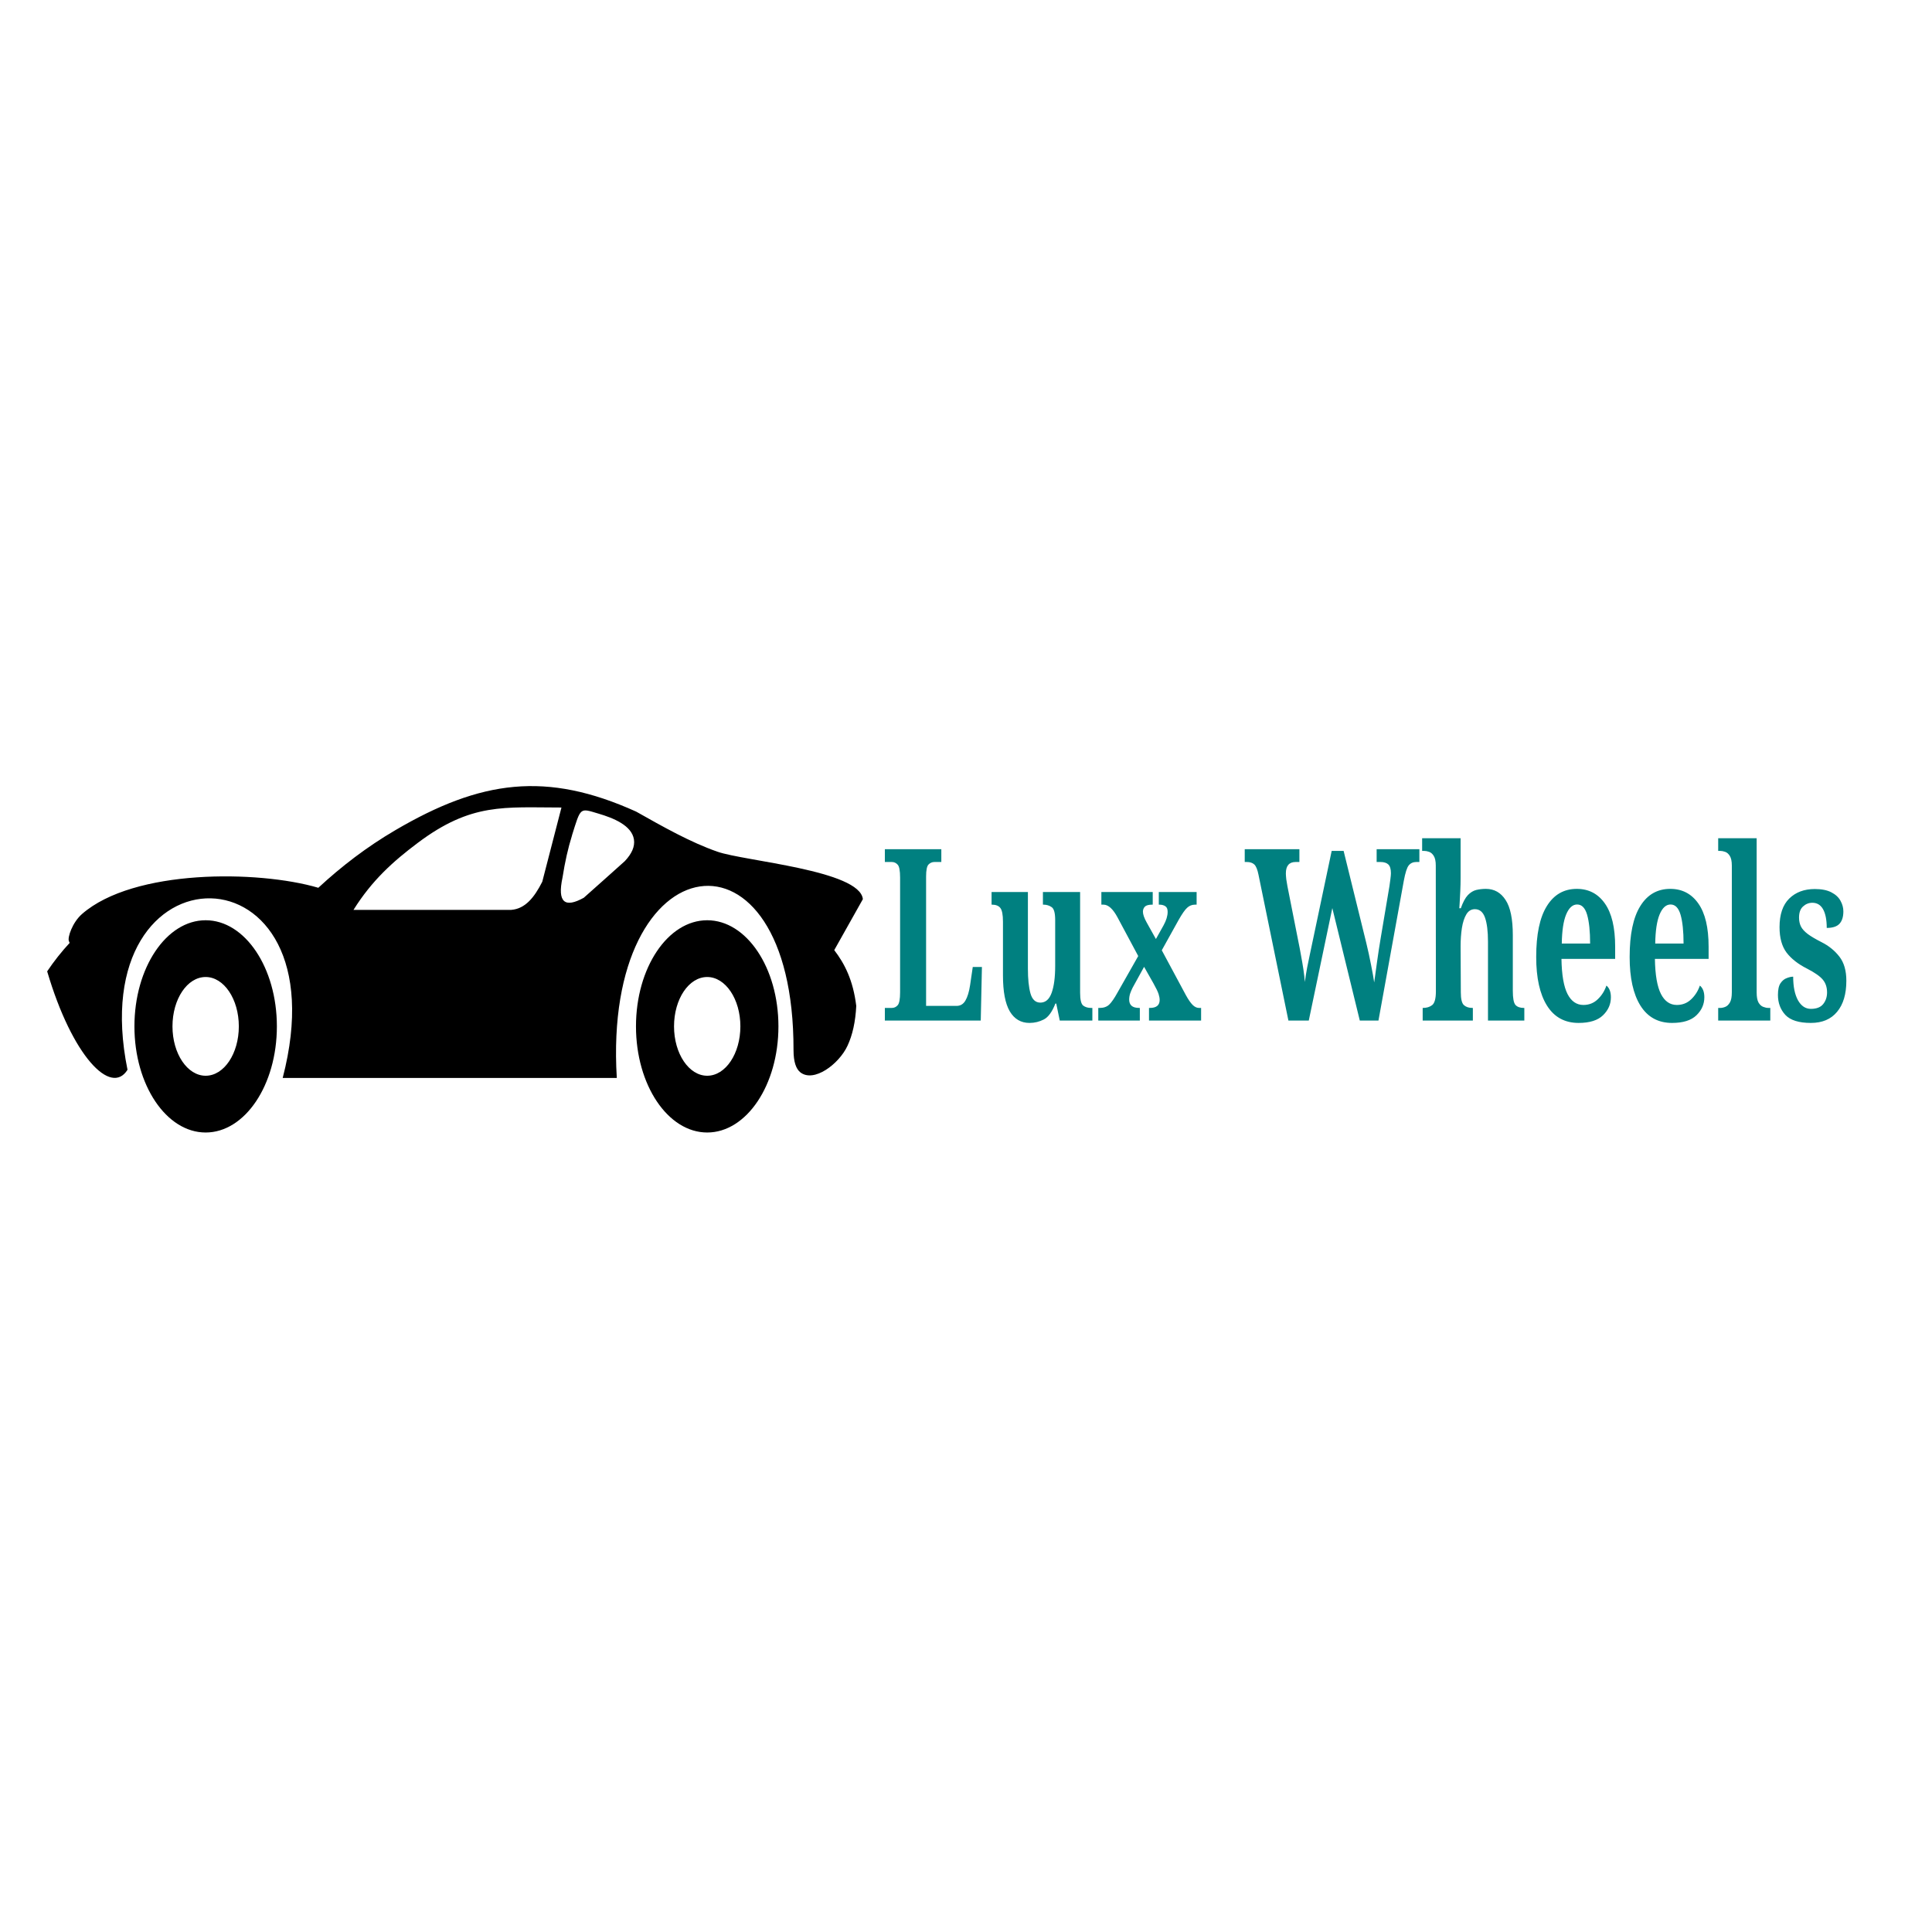
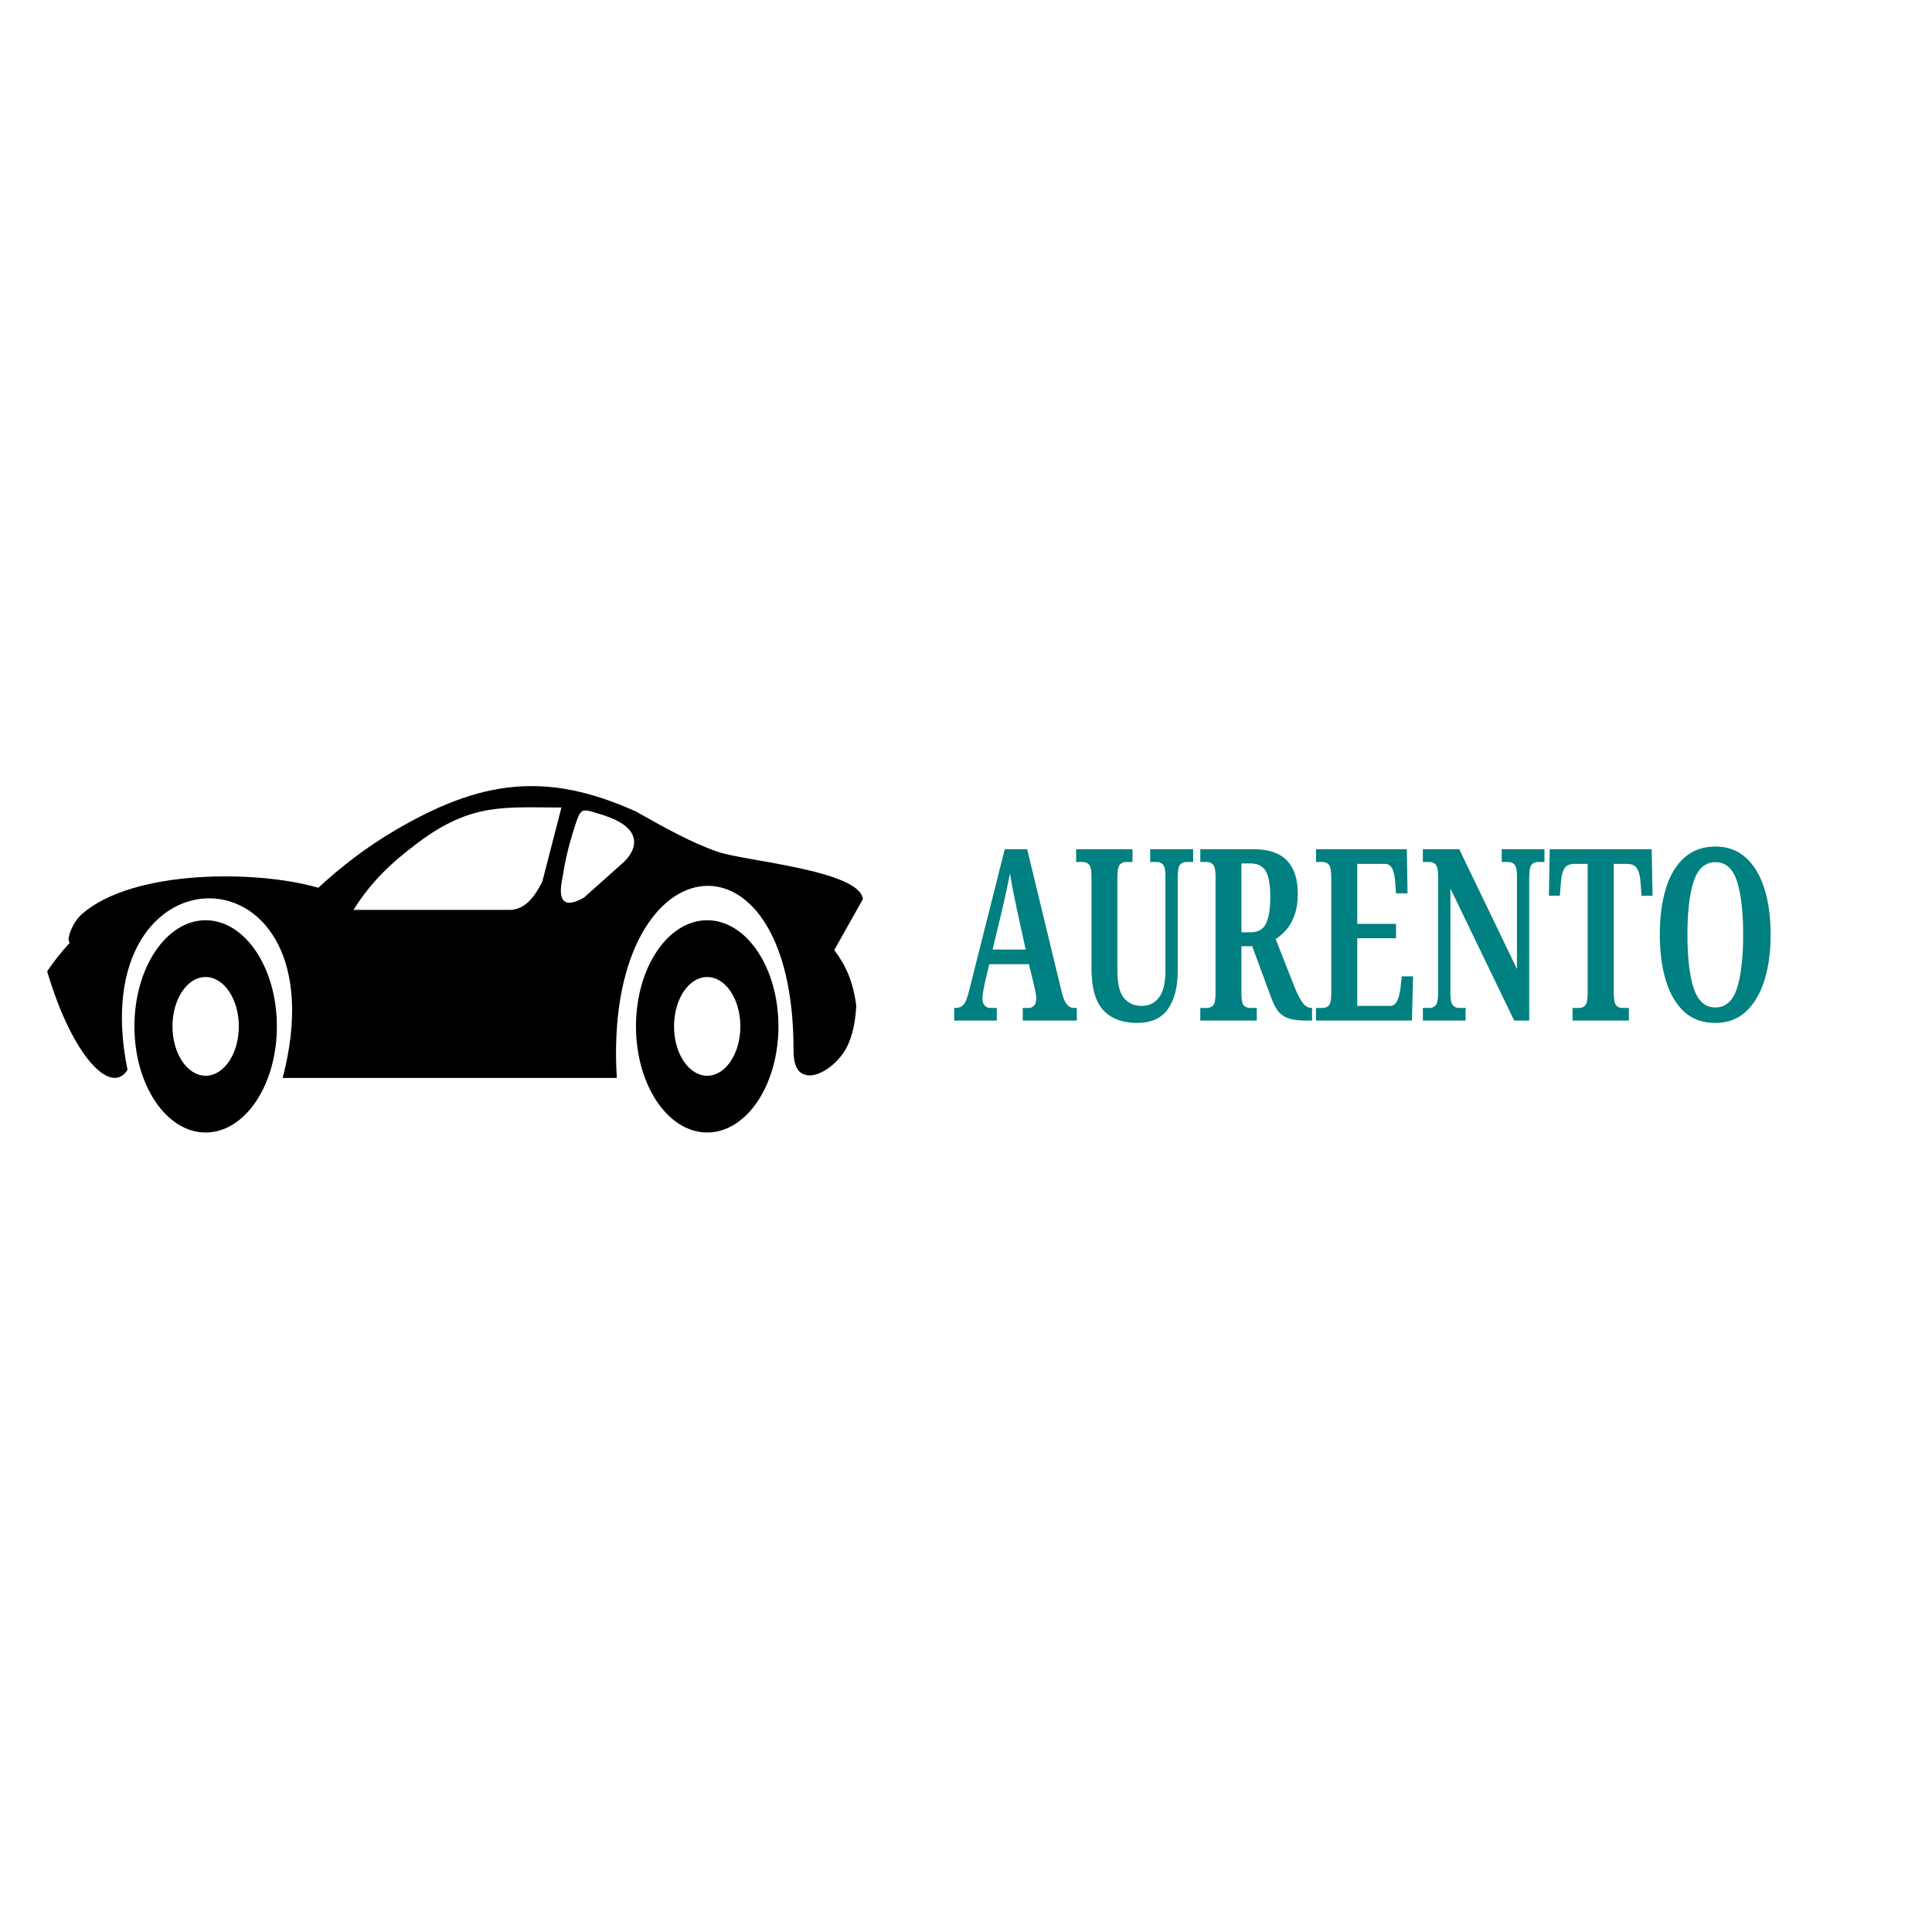
<svg xmlns="http://www.w3.org/2000/svg" width="122.88" height="122.88" enable-background="new 0 0 122.88 35.03" version="1.1" xml:space="preserve">
  <style type="text/css">.st0{fill-rule:evenodd;clip-rule:evenodd;}</style>
  <g class="layer">
    <g id="svg_1">
      <path class="st0" id="svg_2" d="m44.98,58.53c2.5,0 4.53,3.02 4.53,6.75c0,3.73 -2.03,6.75 -4.53,6.75s-4.53,-3.02 -4.53,-6.75c0,-3.73 2.03,-6.75 4.53,-6.75l0,0zm-8.6,-5.39c-0.25,0.8 -0.45,1.69 -0.6,2.66c-0.35,1.62 0.16,1.96 1.35,1.3c0.87,-0.77 1.74,-1.55 2.61,-2.33c0.44,-0.47 0.65,-0.92 0.58,-1.38c-0.14,-0.89 -1.3,-1.36 -2.25,-1.64c-1.21,-0.36 -1.12,-0.43 -1.69,1.38l0,0zm-23.3,9c1.16,0 2.11,1.4 2.11,3.14c0,1.73 -0.94,3.14 -2.11,3.14c-1.16,0 -2.11,-1.4 -2.11,-3.14c0,-1.74 0.94,-3.14 2.11,-3.14l0,0zm31.9,0c1.16,0 2.11,1.4 2.11,3.14c0,1.73 -0.94,3.14 -2.11,3.14c-1.16,0 -2.11,-1.4 -2.11,-3.14c0,-1.74 0.94,-3.14 2.11,-3.14l0,0zm-22.49,-4.28c1.17,-1.87 2.52,-3.08 4.08,-4.25c3.42,-2.57 5.51,-2.25 9.14,-2.25l-1.22,4.72c-0.51,1.01 -1.09,1.72 -1.97,1.79l-10.04,0l0,0zm-9.41,0.67c2.5,0 4.53,3.02 4.53,6.75c0,3.73 -2.03,6.75 -4.53,6.75s-4.53,-3.02 -4.53,-6.75c0,-3.73 2.03,-6.75 4.53,-6.75l0,0zm7.16,-2.06c1.49,-1.38 3.1,-2.61 4.89,-3.66c5.45,-3.2 9.62,-3.77 15.33,-1.19c1.72,0.97 3.45,1.95 5.17,2.55c1.7,0.6 9.07,1.18 9.25,3.02l-1.82,3.24c0.66,0.86 1.2,1.91 1.4,3.55c-0.05,1.01 -0.24,1.86 -0.56,2.54c-0.54,1.16 -2.14,2.36 -3,1.68c-0.27,-0.22 -0.43,-0.66 -0.43,-1.41c0.03,-15.03 -12.16,-13.32 -11.24,1.77l-21.25,0c3.93,-15.12 -12.85,-15.17 -9.87,-0.52c-1.05,1.69 -3.52,-0.86 -5.11,-6.26c0.43,-0.64 0.91,-1.25 1.44,-1.82c-0.03,-0.03 0.03,0.12 -0.06,-0.11c-0.09,-0.23 0.22,-1.18 0.84,-1.72c3.28,-2.86 11.18,-2.79 15.01,-1.67l0,0z" />
    </g>
    <text fill="#008080" font-family="Serif" font-size="24" font-weight="bold" id="svg_4" stroke-width="0" text-anchor="middle" transform="matrix(0.433722 0 0 0.636014 31.5671 4.22943)" x="127.62" xml:space="preserve" y="95.41">
-     Lux Wheels
+     AURENTO
    </text>
  </g>
</svg>
